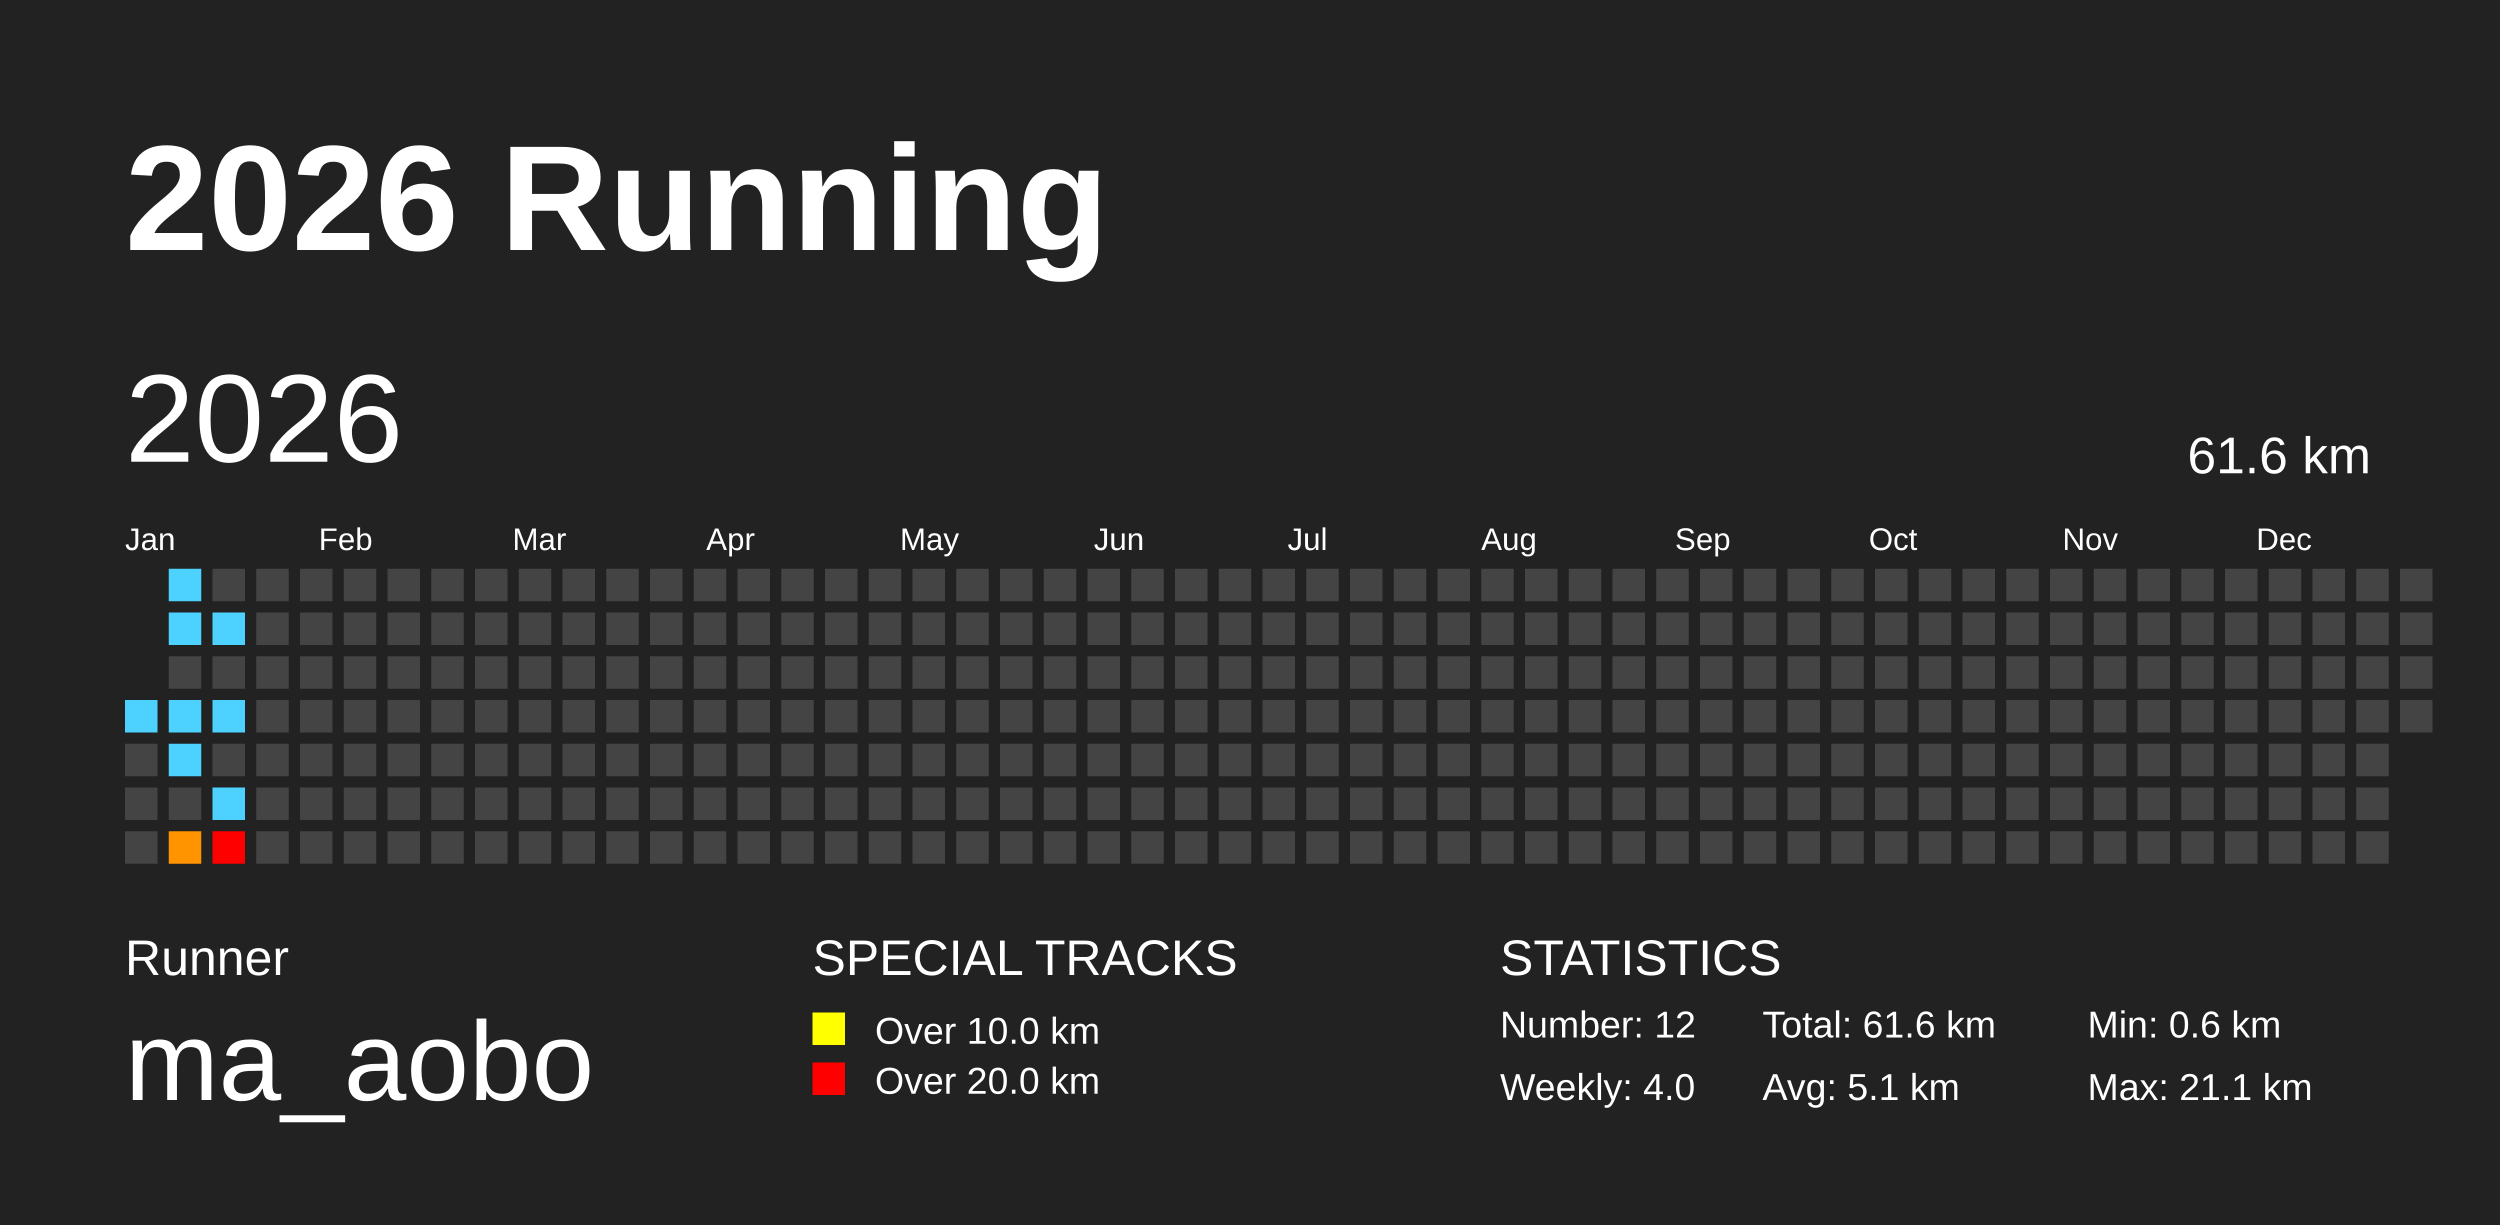
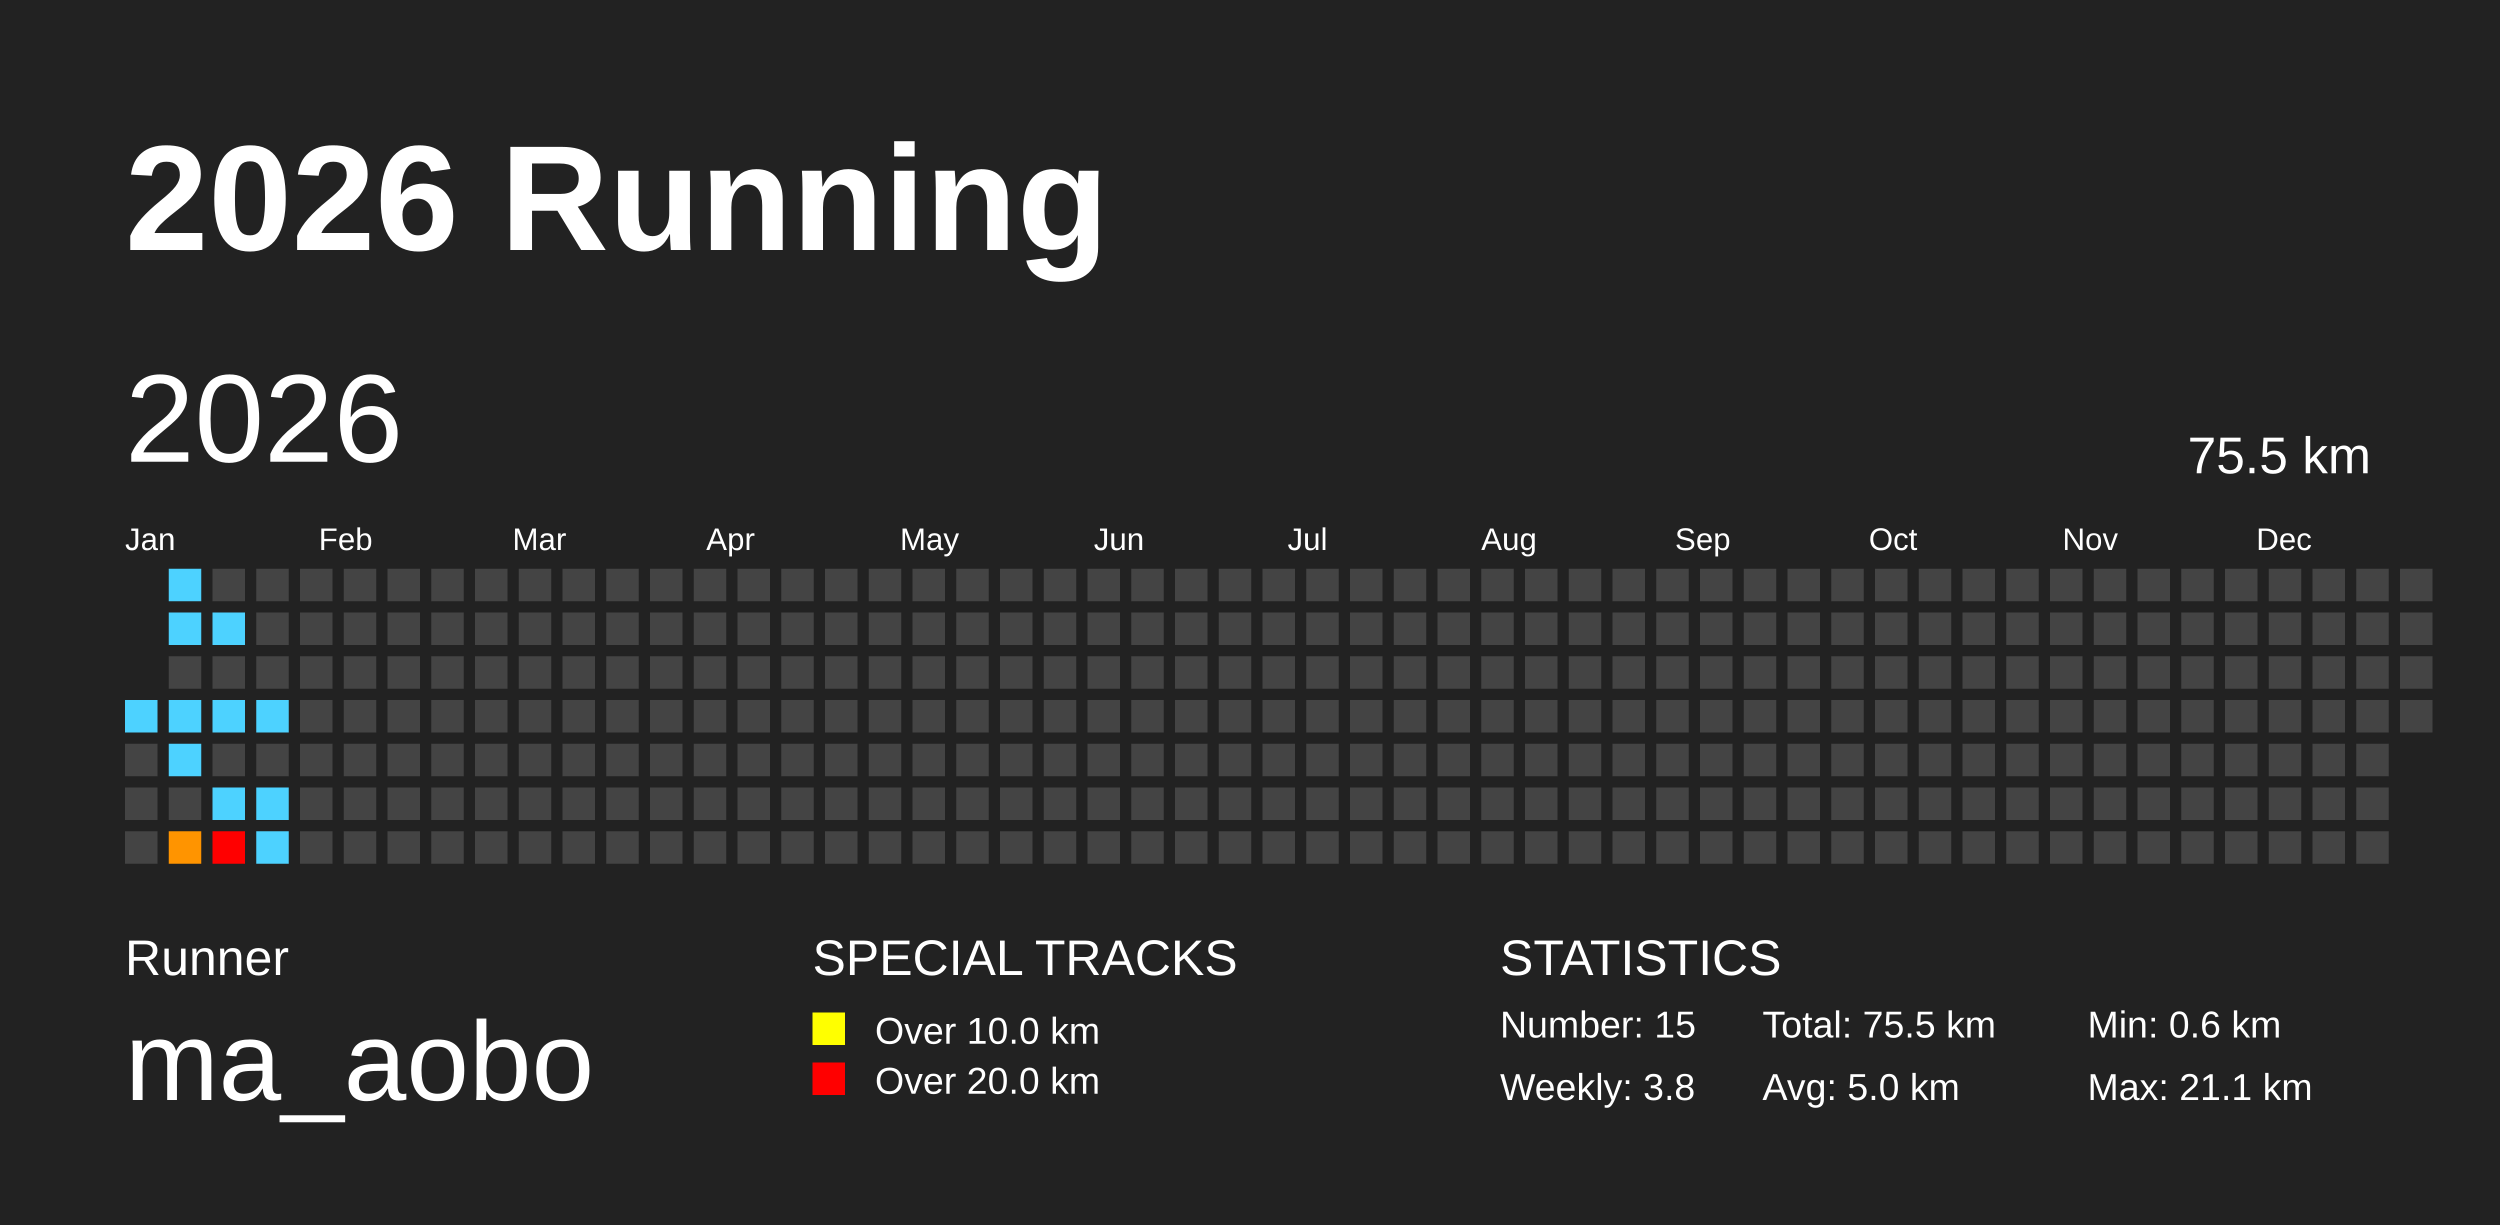
<svg xmlns="http://www.w3.org/2000/svg" baseProfile="full" height="98mm" version="1.1" viewBox="0,0,200,98" width="200mm">
  <defs />
  <rect fill="#222222" height="98" width="200" x="0" y="0" />
  <text fill="#FFFFFF" style="font-size:12px; font-family:Arial; font-weight:bold;" x="10" y="20">2026 Running</text>
  <text fill="#FFFFFF" style="font-size:4px; font-family:Arial" x="10" y="78">Runner</text>
  <text fill="#FFFFFF" style="font-size:9px; font-family:Arial" x="10" y="88">ma_aobo</text>
  <text fill="#FFFFFF" style="font-size:4px; font-family:Arial" x="65" y="78">SPECIAL TRACKS</text>
  <rect fill="yellow" height="2.6" width="2.6" x="65" y="81" />
  <text fill="#FFFFFF" style="font-size:3px; font-family:Arial" x="70" y="83.5">Over 10.0 km</text>
  <rect fill="red" height="2.6" width="2.6" x="65" y="85" />
  <text fill="#FFFFFF" style="font-size:3px; font-family:Arial" x="70" y="87.5">Over 20.0 km</text>
  <text fill="#FFFFFF" style="font-size:4px; font-family:Arial" x="120" y="78">STATISTICS</text>
-   <text fill="#FFFFFF" style="font-size:3px; font-family:Arial" x="120" y="83">Number: 12</text>
-   <text fill="#FFFFFF" style="font-size:3px; font-family:Arial" x="120" y="88">Weekly: 4.0</text>
-   <text fill="#FFFFFF" style="font-size:3px; font-family:Arial" x="141" y="83">Total: 61.6 km</text>
-   <text fill="#FFFFFF" style="font-size:3px; font-family:Arial" x="141" y="88">Avg: 5.1 km</text>
+   <text fill="#FFFFFF" style="font-size:3px; font-family:Arial" x="120" y="83">Number: 15</text>
+   <text fill="#FFFFFF" style="font-size:3px; font-family:Arial" x="120" y="88">Weekly: 3.8</text>
+   <text fill="#FFFFFF" style="font-size:3px; font-family:Arial" x="141" y="83">Total: 75.5 km</text>
+   <text fill="#FFFFFF" style="font-size:3px; font-family:Arial" x="141" y="88">Avg: 5.0 km</text>
  <text fill="#FFFFFF" style="font-size:3px; font-family:Arial" x="167" y="83">Min: 0.6 km</text>
  <text fill="#FFFFFF" style="font-size:3px; font-family:Arial" x="167" y="88">Max: 21.1 km</text>
  <text dominant-baseline="hanging" fill="#FFFFFF" style="font-size:10.0px; font-family:Arial;" x="10" y="30">2026</text>
-   <text dominant-baseline="hanging" fill="#FFFFFF" style="font-size:4.125px; font-family:Arial;" x="175" y="35">61.6 km</text>
+   <text dominant-baseline="hanging" fill="#FFFFFF" style="font-size:4.125px; font-family:Arial;" x="175" y="35">75.5 km</text>
  <text fill="#FFFFFF" style="font-size:2.5px; font-family:Arial" x="10.0" y="44">Jan</text>
  <text fill="#FFFFFF" style="font-size:2.5px; font-family:Arial" x="25.5" y="44">Feb</text>
  <text fill="#FFFFFF" style="font-size:2.5px; font-family:Arial" x="41.0" y="44">Mar</text>
  <text fill="#FFFFFF" style="font-size:2.5px; font-family:Arial" x="56.5" y="44">Apr</text>
  <text fill="#FFFFFF" style="font-size:2.5px; font-family:Arial" x="72.0" y="44">May</text>
  <text fill="#FFFFFF" style="font-size:2.5px; font-family:Arial" x="87.5" y="44">Jun</text>
  <text fill="#FFFFFF" style="font-size:2.5px; font-family:Arial" x="103.0" y="44">Jul</text>
  <text fill="#FFFFFF" style="font-size:2.5px; font-family:Arial" x="118.5" y="44">Aug</text>
  <text fill="#FFFFFF" style="font-size:2.5px; font-family:Arial" x="134.0" y="44">Sep</text>
  <text fill="#FFFFFF" style="font-size:2.5px; font-family:Arial" x="149.5" y="44">Oct</text>
  <text fill="#FFFFFF" style="font-size:2.5px; font-family:Arial" x="165.0" y="44">Nov</text>
  <text fill="#FFFFFF" style="font-size:2.5px; font-family:Arial" x="180.5" y="44">Dec</text>
  <rect fill="#4dd2ff" height="2.6" width="2.6" x="10.0" y="56.0" />
  <rect fill="#444444" height="2.6" width="2.6" x="10.0" y="59.5" />
  <rect fill="#444444" height="2.6" width="2.6" x="10.0" y="63.0" />
  <rect fill="#444444" height="2.6" width="2.6" x="10.0" y="66.5" />
  <rect fill="#4dd2ff" height="2.6" width="2.6" x="13.5" y="45.5" />
  <rect fill="#4dd2ff" height="2.6" width="2.6" x="13.5" y="49.0" />
  <rect fill="#444444" height="2.6" width="2.6" x="13.5" y="52.5" />
  <rect fill="#4dd2ff" height="2.6" width="2.6" x="13.5" y="56.0" />
  <rect fill="#4dd2ff" height="2.6" width="2.6" x="13.5" y="59.5" />
  <rect fill="#444444" height="2.6" width="2.6" x="13.5" y="63.0" />
  <rect fill="#ff9400" height="2.6" width="2.6" x="13.5" y="66.5" />
  <rect fill="#444444" height="2.6" width="2.6" x="17.0" y="45.5" />
  <rect fill="#4dd2ff" height="2.6" width="2.6" x="17.0" y="49.0" />
  <rect fill="#444444" height="2.6" width="2.6" x="17.0" y="52.5" />
  <rect fill="#4dd2ff" height="2.6" width="2.6" x="17.0" y="56.0" />
  <rect fill="#444444" height="2.6" width="2.6" x="17.0" y="59.5" />
  <rect fill="#4dd2ff" height="2.6" width="2.6" x="17.0" y="63.0" />
  <rect fill="red" height="2.6" width="2.6" x="17.0" y="66.5" />
  <rect fill="#444444" height="2.6" width="2.6" x="20.5" y="45.5" />
  <rect fill="#444444" height="2.6" width="2.6" x="20.5" y="49.0" />
  <rect fill="#444444" height="2.6" width="2.6" x="20.5" y="52.5" />
-   <rect fill="#444444" height="2.6" width="2.6" x="20.5" y="56.0" />
+   <rect fill="#4dd2ff" height="2.6" width="2.6" x="20.5" y="56.0" />
  <rect fill="#444444" height="2.6" width="2.6" x="20.5" y="59.5" />
-   <rect fill="#444444" height="2.6" width="2.6" x="20.5" y="63.0" />
-   <rect fill="#444444" height="2.6" width="2.6" x="20.5" y="66.5" />
+   <rect fill="#4dd2ff" height="2.6" width="2.6" x="20.5" y="63.0" />
+   <rect fill="#4dd2ff" height="2.6" width="2.6" x="20.5" y="66.5" />
  <rect fill="#444444" height="2.6" width="2.6" x="24.0" y="45.5" />
  <rect fill="#444444" height="2.6" width="2.6" x="24.0" y="49.0" />
  <rect fill="#444444" height="2.6" width="2.6" x="24.0" y="52.5" />
  <rect fill="#444444" height="2.6" width="2.6" x="24.0" y="56.0" />
  <rect fill="#444444" height="2.6" width="2.6" x="24.0" y="59.5" />
  <rect fill="#444444" height="2.6" width="2.6" x="24.0" y="63.0" />
  <rect fill="#444444" height="2.6" width="2.6" x="24.0" y="66.5" />
  <rect fill="#444444" height="2.6" width="2.6" x="27.5" y="45.5" />
  <rect fill="#444444" height="2.6" width="2.6" x="27.5" y="49.0" />
  <rect fill="#444444" height="2.6" width="2.6" x="27.5" y="52.5" />
  <rect fill="#444444" height="2.6" width="2.6" x="27.5" y="56.0" />
  <rect fill="#444444" height="2.6" width="2.6" x="27.5" y="59.5" />
  <rect fill="#444444" height="2.6" width="2.6" x="27.5" y="63.0" />
  <rect fill="#444444" height="2.6" width="2.6" x="27.5" y="66.5" />
  <rect fill="#444444" height="2.6" width="2.6" x="31.0" y="45.5" />
  <rect fill="#444444" height="2.6" width="2.6" x="31.0" y="49.0" />
  <rect fill="#444444" height="2.6" width="2.6" x="31.0" y="52.5" />
  <rect fill="#444444" height="2.6" width="2.6" x="31.0" y="56.0" />
  <rect fill="#444444" height="2.6" width="2.6" x="31.0" y="59.5" />
  <rect fill="#444444" height="2.6" width="2.6" x="31.0" y="63.0" />
  <rect fill="#444444" height="2.6" width="2.6" x="31.0" y="66.5" />
  <rect fill="#444444" height="2.6" width="2.6" x="34.5" y="45.5" />
  <rect fill="#444444" height="2.6" width="2.6" x="34.5" y="49.0" />
  <rect fill="#444444" height="2.6" width="2.6" x="34.5" y="52.5" />
  <rect fill="#444444" height="2.6" width="2.6" x="34.5" y="56.0" />
  <rect fill="#444444" height="2.6" width="2.6" x="34.5" y="59.5" />
  <rect fill="#444444" height="2.6" width="2.6" x="34.5" y="63.0" />
  <rect fill="#444444" height="2.6" width="2.6" x="34.5" y="66.5" />
  <rect fill="#444444" height="2.6" width="2.6" x="38.0" y="45.5" />
  <rect fill="#444444" height="2.6" width="2.6" x="38.0" y="49.0" />
  <rect fill="#444444" height="2.6" width="2.6" x="38.0" y="52.5" />
  <rect fill="#444444" height="2.6" width="2.6" x="38.0" y="56.0" />
  <rect fill="#444444" height="2.6" width="2.6" x="38.0" y="59.5" />
  <rect fill="#444444" height="2.6" width="2.6" x="38.0" y="63.0" />
  <rect fill="#444444" height="2.6" width="2.6" x="38.0" y="66.5" />
  <rect fill="#444444" height="2.6" width="2.6" x="41.5" y="45.5" />
  <rect fill="#444444" height="2.6" width="2.6" x="41.5" y="49.0" />
  <rect fill="#444444" height="2.6" width="2.6" x="41.5" y="52.5" />
  <rect fill="#444444" height="2.6" width="2.6" x="41.5" y="56.0" />
  <rect fill="#444444" height="2.6" width="2.6" x="41.5" y="59.5" />
  <rect fill="#444444" height="2.6" width="2.6" x="41.5" y="63.0" />
  <rect fill="#444444" height="2.6" width="2.6" x="41.5" y="66.5" />
  <rect fill="#444444" height="2.6" width="2.6" x="45.0" y="45.5" />
  <rect fill="#444444" height="2.6" width="2.6" x="45.0" y="49.0" />
  <rect fill="#444444" height="2.6" width="2.6" x="45.0" y="52.5" />
  <rect fill="#444444" height="2.6" width="2.6" x="45.0" y="56.0" />
  <rect fill="#444444" height="2.6" width="2.6" x="45.0" y="59.5" />
  <rect fill="#444444" height="2.6" width="2.6" x="45.0" y="63.0" />
  <rect fill="#444444" height="2.6" width="2.6" x="45.0" y="66.5" />
  <rect fill="#444444" height="2.6" width="2.6" x="48.5" y="45.5" />
  <rect fill="#444444" height="2.6" width="2.6" x="48.5" y="49.0" />
  <rect fill="#444444" height="2.6" width="2.6" x="48.5" y="52.5" />
  <rect fill="#444444" height="2.6" width="2.6" x="48.5" y="56.0" />
  <rect fill="#444444" height="2.6" width="2.6" x="48.5" y="59.5" />
  <rect fill="#444444" height="2.6" width="2.6" x="48.5" y="63.0" />
  <rect fill="#444444" height="2.6" width="2.6" x="48.5" y="66.5" />
  <rect fill="#444444" height="2.6" width="2.6" x="52.0" y="45.5" />
  <rect fill="#444444" height="2.6" width="2.6" x="52.0" y="49.0" />
  <rect fill="#444444" height="2.6" width="2.6" x="52.0" y="52.5" />
  <rect fill="#444444" height="2.6" width="2.6" x="52.0" y="56.0" />
  <rect fill="#444444" height="2.6" width="2.6" x="52.0" y="59.5" />
  <rect fill="#444444" height="2.6" width="2.6" x="52.0" y="63.0" />
  <rect fill="#444444" height="2.6" width="2.6" x="52.0" y="66.5" />
  <rect fill="#444444" height="2.6" width="2.6" x="55.5" y="45.5" />
  <rect fill="#444444" height="2.6" width="2.6" x="55.5" y="49.0" />
  <rect fill="#444444" height="2.6" width="2.6" x="55.5" y="52.5" />
  <rect fill="#444444" height="2.6" width="2.6" x="55.5" y="56.0" />
  <rect fill="#444444" height="2.6" width="2.6" x="55.5" y="59.5" />
  <rect fill="#444444" height="2.6" width="2.6" x="55.5" y="63.0" />
  <rect fill="#444444" height="2.6" width="2.6" x="55.5" y="66.5" />
  <rect fill="#444444" height="2.6" width="2.6" x="59.0" y="45.5" />
  <rect fill="#444444" height="2.6" width="2.6" x="59.0" y="49.0" />
  <rect fill="#444444" height="2.6" width="2.6" x="59.0" y="52.5" />
  <rect fill="#444444" height="2.6" width="2.6" x="59.0" y="56.0" />
  <rect fill="#444444" height="2.6" width="2.6" x="59.0" y="59.5" />
  <rect fill="#444444" height="2.6" width="2.6" x="59.0" y="63.0" />
  <rect fill="#444444" height="2.6" width="2.6" x="59.0" y="66.5" />
  <rect fill="#444444" height="2.6" width="2.6" x="62.5" y="45.5" />
  <rect fill="#444444" height="2.6" width="2.6" x="62.5" y="49.0" />
  <rect fill="#444444" height="2.6" width="2.6" x="62.5" y="52.5" />
  <rect fill="#444444" height="2.6" width="2.6" x="62.5" y="56.0" />
  <rect fill="#444444" height="2.6" width="2.6" x="62.5" y="59.5" />
  <rect fill="#444444" height="2.6" width="2.6" x="62.5" y="63.0" />
  <rect fill="#444444" height="2.6" width="2.6" x="62.5" y="66.5" />
  <rect fill="#444444" height="2.6" width="2.6" x="66.0" y="45.5" />
  <rect fill="#444444" height="2.6" width="2.6" x="66.0" y="49.0" />
  <rect fill="#444444" height="2.6" width="2.6" x="66.0" y="52.5" />
  <rect fill="#444444" height="2.6" width="2.6" x="66.0" y="56.0" />
  <rect fill="#444444" height="2.6" width="2.6" x="66.0" y="59.5" />
  <rect fill="#444444" height="2.6" width="2.6" x="66.0" y="63.0" />
  <rect fill="#444444" height="2.6" width="2.6" x="66.0" y="66.5" />
  <rect fill="#444444" height="2.6" width="2.6" x="69.5" y="45.5" />
  <rect fill="#444444" height="2.6" width="2.6" x="69.5" y="49.0" />
  <rect fill="#444444" height="2.6" width="2.6" x="69.5" y="52.5" />
  <rect fill="#444444" height="2.6" width="2.6" x="69.5" y="56.0" />
  <rect fill="#444444" height="2.6" width="2.6" x="69.5" y="59.5" />
  <rect fill="#444444" height="2.6" width="2.6" x="69.5" y="63.0" />
  <rect fill="#444444" height="2.6" width="2.6" x="69.5" y="66.5" />
  <rect fill="#444444" height="2.6" width="2.6" x="73.0" y="45.5" />
  <rect fill="#444444" height="2.6" width="2.6" x="73.0" y="49.0" />
  <rect fill="#444444" height="2.6" width="2.6" x="73.0" y="52.5" />
  <rect fill="#444444" height="2.6" width="2.6" x="73.0" y="56.0" />
  <rect fill="#444444" height="2.6" width="2.6" x="73.0" y="59.5" />
  <rect fill="#444444" height="2.6" width="2.6" x="73.0" y="63.0" />
  <rect fill="#444444" height="2.6" width="2.6" x="73.0" y="66.5" />
  <rect fill="#444444" height="2.6" width="2.6" x="76.5" y="45.5" />
  <rect fill="#444444" height="2.6" width="2.6" x="76.5" y="49.0" />
  <rect fill="#444444" height="2.6" width="2.6" x="76.5" y="52.5" />
  <rect fill="#444444" height="2.6" width="2.6" x="76.5" y="56.0" />
  <rect fill="#444444" height="2.6" width="2.6" x="76.5" y="59.5" />
  <rect fill="#444444" height="2.6" width="2.6" x="76.5" y="63.0" />
  <rect fill="#444444" height="2.6" width="2.6" x="76.5" y="66.5" />
  <rect fill="#444444" height="2.6" width="2.6" x="80.0" y="45.5" />
  <rect fill="#444444" height="2.6" width="2.6" x="80.0" y="49.0" />
  <rect fill="#444444" height="2.6" width="2.6" x="80.0" y="52.5" />
  <rect fill="#444444" height="2.6" width="2.6" x="80.0" y="56.0" />
  <rect fill="#444444" height="2.6" width="2.6" x="80.0" y="59.5" />
  <rect fill="#444444" height="2.6" width="2.6" x="80.0" y="63.0" />
  <rect fill="#444444" height="2.6" width="2.6" x="80.0" y="66.5" />
  <rect fill="#444444" height="2.6" width="2.6" x="83.5" y="45.5" />
  <rect fill="#444444" height="2.6" width="2.6" x="83.5" y="49.0" />
  <rect fill="#444444" height="2.6" width="2.6" x="83.5" y="52.5" />
  <rect fill="#444444" height="2.6" width="2.6" x="83.5" y="56.0" />
  <rect fill="#444444" height="2.6" width="2.6" x="83.5" y="59.5" />
  <rect fill="#444444" height="2.6" width="2.6" x="83.5" y="63.0" />
  <rect fill="#444444" height="2.6" width="2.6" x="83.5" y="66.5" />
  <rect fill="#444444" height="2.6" width="2.6" x="87.0" y="45.5" />
  <rect fill="#444444" height="2.6" width="2.6" x="87.0" y="49.0" />
  <rect fill="#444444" height="2.6" width="2.6" x="87.0" y="52.5" />
  <rect fill="#444444" height="2.6" width="2.6" x="87.0" y="56.0" />
  <rect fill="#444444" height="2.6" width="2.6" x="87.0" y="59.5" />
  <rect fill="#444444" height="2.6" width="2.6" x="87.0" y="63.0" />
  <rect fill="#444444" height="2.6" width="2.6" x="87.0" y="66.5" />
  <rect fill="#444444" height="2.6" width="2.6" x="90.5" y="45.5" />
  <rect fill="#444444" height="2.6" width="2.6" x="90.5" y="49.0" />
  <rect fill="#444444" height="2.6" width="2.6" x="90.5" y="52.5" />
  <rect fill="#444444" height="2.6" width="2.6" x="90.5" y="56.0" />
  <rect fill="#444444" height="2.6" width="2.6" x="90.5" y="59.5" />
  <rect fill="#444444" height="2.6" width="2.6" x="90.5" y="63.0" />
  <rect fill="#444444" height="2.6" width="2.6" x="90.5" y="66.5" />
  <rect fill="#444444" height="2.6" width="2.6" x="94.0" y="45.5" />
  <rect fill="#444444" height="2.6" width="2.6" x="94.0" y="49.0" />
  <rect fill="#444444" height="2.6" width="2.6" x="94.0" y="52.5" />
  <rect fill="#444444" height="2.6" width="2.6" x="94.0" y="56.0" />
  <rect fill="#444444" height="2.6" width="2.6" x="94.0" y="59.5" />
  <rect fill="#444444" height="2.6" width="2.6" x="94.0" y="63.0" />
  <rect fill="#444444" height="2.6" width="2.6" x="94.0" y="66.5" />
  <rect fill="#444444" height="2.6" width="2.6" x="97.5" y="45.5" />
  <rect fill="#444444" height="2.6" width="2.6" x="97.5" y="49.0" />
  <rect fill="#444444" height="2.6" width="2.6" x="97.5" y="52.5" />
  <rect fill="#444444" height="2.6" width="2.6" x="97.5" y="56.0" />
  <rect fill="#444444" height="2.6" width="2.6" x="97.5" y="59.5" />
  <rect fill="#444444" height="2.6" width="2.6" x="97.5" y="63.0" />
  <rect fill="#444444" height="2.6" width="2.6" x="97.5" y="66.5" />
  <rect fill="#444444" height="2.6" width="2.6" x="101.0" y="45.5" />
  <rect fill="#444444" height="2.6" width="2.6" x="101.0" y="49.0" />
  <rect fill="#444444" height="2.6" width="2.6" x="101.0" y="52.5" />
  <rect fill="#444444" height="2.6" width="2.6" x="101.0" y="56.0" />
  <rect fill="#444444" height="2.6" width="2.6" x="101.0" y="59.5" />
  <rect fill="#444444" height="2.6" width="2.6" x="101.0" y="63.0" />
  <rect fill="#444444" height="2.6" width="2.6" x="101.0" y="66.5" />
  <rect fill="#444444" height="2.6" width="2.6" x="104.5" y="45.5" />
  <rect fill="#444444" height="2.6" width="2.6" x="104.5" y="49.0" />
  <rect fill="#444444" height="2.6" width="2.6" x="104.5" y="52.5" />
  <rect fill="#444444" height="2.6" width="2.6" x="104.5" y="56.0" />
  <rect fill="#444444" height="2.6" width="2.6" x="104.5" y="59.5" />
  <rect fill="#444444" height="2.6" width="2.6" x="104.5" y="63.0" />
  <rect fill="#444444" height="2.6" width="2.6" x="104.5" y="66.5" />
  <rect fill="#444444" height="2.6" width="2.6" x="108.0" y="45.5" />
  <rect fill="#444444" height="2.6" width="2.6" x="108.0" y="49.0" />
  <rect fill="#444444" height="2.6" width="2.6" x="108.0" y="52.5" />
  <rect fill="#444444" height="2.6" width="2.6" x="108.0" y="56.0" />
  <rect fill="#444444" height="2.6" width="2.6" x="108.0" y="59.5" />
  <rect fill="#444444" height="2.6" width="2.6" x="108.0" y="63.0" />
  <rect fill="#444444" height="2.6" width="2.6" x="108.0" y="66.5" />
  <rect fill="#444444" height="2.6" width="2.6" x="111.5" y="45.5" />
  <rect fill="#444444" height="2.6" width="2.6" x="111.5" y="49.0" />
  <rect fill="#444444" height="2.6" width="2.6" x="111.5" y="52.5" />
  <rect fill="#444444" height="2.6" width="2.6" x="111.5" y="56.0" />
  <rect fill="#444444" height="2.6" width="2.6" x="111.5" y="59.5" />
  <rect fill="#444444" height="2.6" width="2.6" x="111.5" y="63.0" />
  <rect fill="#444444" height="2.6" width="2.6" x="111.5" y="66.5" />
  <rect fill="#444444" height="2.6" width="2.6" x="115.0" y="45.5" />
  <rect fill="#444444" height="2.6" width="2.6" x="115.0" y="49.0" />
  <rect fill="#444444" height="2.6" width="2.6" x="115.0" y="52.5" />
  <rect fill="#444444" height="2.6" width="2.6" x="115.0" y="56.0" />
  <rect fill="#444444" height="2.6" width="2.6" x="115.0" y="59.5" />
  <rect fill="#444444" height="2.6" width="2.6" x="115.0" y="63.0" />
  <rect fill="#444444" height="2.6" width="2.6" x="115.0" y="66.5" />
  <rect fill="#444444" height="2.6" width="2.6" x="118.5" y="45.5" />
  <rect fill="#444444" height="2.6" width="2.6" x="118.5" y="49.0" />
  <rect fill="#444444" height="2.6" width="2.6" x="118.5" y="52.5" />
  <rect fill="#444444" height="2.6" width="2.6" x="118.5" y="56.0" />
  <rect fill="#444444" height="2.6" width="2.6" x="118.5" y="59.5" />
  <rect fill="#444444" height="2.6" width="2.6" x="118.5" y="63.0" />
  <rect fill="#444444" height="2.6" width="2.6" x="118.5" y="66.5" />
  <rect fill="#444444" height="2.6" width="2.6" x="122.0" y="45.5" />
  <rect fill="#444444" height="2.6" width="2.6" x="122.0" y="49.0" />
  <rect fill="#444444" height="2.6" width="2.6" x="122.0" y="52.5" />
  <rect fill="#444444" height="2.6" width="2.6" x="122.0" y="56.0" />
  <rect fill="#444444" height="2.6" width="2.6" x="122.0" y="59.5" />
  <rect fill="#444444" height="2.6" width="2.6" x="122.0" y="63.0" />
  <rect fill="#444444" height="2.6" width="2.6" x="122.0" y="66.5" />
  <rect fill="#444444" height="2.6" width="2.6" x="125.5" y="45.5" />
  <rect fill="#444444" height="2.6" width="2.6" x="125.5" y="49.0" />
  <rect fill="#444444" height="2.6" width="2.6" x="125.5" y="52.5" />
  <rect fill="#444444" height="2.6" width="2.6" x="125.5" y="56.0" />
  <rect fill="#444444" height="2.6" width="2.6" x="125.5" y="59.5" />
  <rect fill="#444444" height="2.6" width="2.6" x="125.5" y="63.0" />
  <rect fill="#444444" height="2.6" width="2.6" x="125.5" y="66.5" />
  <rect fill="#444444" height="2.6" width="2.6" x="129.0" y="45.5" />
  <rect fill="#444444" height="2.6" width="2.6" x="129.0" y="49.0" />
  <rect fill="#444444" height="2.6" width="2.6" x="129.0" y="52.5" />
  <rect fill="#444444" height="2.6" width="2.6" x="129.0" y="56.0" />
  <rect fill="#444444" height="2.6" width="2.6" x="129.0" y="59.5" />
  <rect fill="#444444" height="2.6" width="2.6" x="129.0" y="63.0" />
  <rect fill="#444444" height="2.6" width="2.6" x="129.0" y="66.5" />
  <rect fill="#444444" height="2.6" width="2.6" x="132.5" y="45.5" />
  <rect fill="#444444" height="2.6" width="2.6" x="132.5" y="49.0" />
  <rect fill="#444444" height="2.6" width="2.6" x="132.5" y="52.5" />
  <rect fill="#444444" height="2.6" width="2.6" x="132.5" y="56.0" />
  <rect fill="#444444" height="2.6" width="2.6" x="132.5" y="59.5" />
  <rect fill="#444444" height="2.6" width="2.6" x="132.5" y="63.0" />
  <rect fill="#444444" height="2.6" width="2.6" x="132.5" y="66.5" />
  <rect fill="#444444" height="2.6" width="2.6" x="136.0" y="45.5" />
  <rect fill="#444444" height="2.6" width="2.6" x="136.0" y="49.0" />
  <rect fill="#444444" height="2.6" width="2.6" x="136.0" y="52.5" />
  <rect fill="#444444" height="2.6" width="2.6" x="136.0" y="56.0" />
  <rect fill="#444444" height="2.6" width="2.6" x="136.0" y="59.5" />
  <rect fill="#444444" height="2.6" width="2.6" x="136.0" y="63.0" />
  <rect fill="#444444" height="2.6" width="2.6" x="136.0" y="66.5" />
  <rect fill="#444444" height="2.6" width="2.6" x="139.5" y="45.5" />
  <rect fill="#444444" height="2.6" width="2.6" x="139.5" y="49.0" />
  <rect fill="#444444" height="2.6" width="2.6" x="139.5" y="52.5" />
  <rect fill="#444444" height="2.6" width="2.6" x="139.5" y="56.0" />
  <rect fill="#444444" height="2.6" width="2.6" x="139.5" y="59.5" />
  <rect fill="#444444" height="2.6" width="2.6" x="139.5" y="63.0" />
  <rect fill="#444444" height="2.6" width="2.6" x="139.5" y="66.5" />
  <rect fill="#444444" height="2.6" width="2.6" x="143.0" y="45.5" />
  <rect fill="#444444" height="2.6" width="2.6" x="143.0" y="49.0" />
  <rect fill="#444444" height="2.6" width="2.6" x="143.0" y="52.5" />
  <rect fill="#444444" height="2.6" width="2.6" x="143.0" y="56.0" />
  <rect fill="#444444" height="2.6" width="2.6" x="143.0" y="59.5" />
  <rect fill="#444444" height="2.6" width="2.6" x="143.0" y="63.0" />
  <rect fill="#444444" height="2.6" width="2.6" x="143.0" y="66.5" />
  <rect fill="#444444" height="2.6" width="2.6" x="146.5" y="45.5" />
  <rect fill="#444444" height="2.6" width="2.6" x="146.5" y="49.0" />
  <rect fill="#444444" height="2.6" width="2.6" x="146.5" y="52.5" />
  <rect fill="#444444" height="2.6" width="2.6" x="146.5" y="56.0" />
  <rect fill="#444444" height="2.6" width="2.6" x="146.5" y="59.5" />
  <rect fill="#444444" height="2.6" width="2.6" x="146.5" y="63.0" />
  <rect fill="#444444" height="2.6" width="2.6" x="146.5" y="66.5" />
  <rect fill="#444444" height="2.6" width="2.6" x="150.0" y="45.5" />
  <rect fill="#444444" height="2.6" width="2.6" x="150.0" y="49.0" />
  <rect fill="#444444" height="2.6" width="2.6" x="150.0" y="52.5" />
  <rect fill="#444444" height="2.6" width="2.6" x="150.0" y="56.0" />
  <rect fill="#444444" height="2.6" width="2.6" x="150.0" y="59.5" />
  <rect fill="#444444" height="2.6" width="2.6" x="150.0" y="63.0" />
  <rect fill="#444444" height="2.6" width="2.6" x="150.0" y="66.5" />
  <rect fill="#444444" height="2.6" width="2.6" x="153.5" y="45.5" />
  <rect fill="#444444" height="2.6" width="2.6" x="153.5" y="49.0" />
  <rect fill="#444444" height="2.6" width="2.6" x="153.5" y="52.5" />
  <rect fill="#444444" height="2.6" width="2.6" x="153.5" y="56.0" />
  <rect fill="#444444" height="2.6" width="2.6" x="153.5" y="59.5" />
  <rect fill="#444444" height="2.6" width="2.6" x="153.5" y="63.0" />
  <rect fill="#444444" height="2.6" width="2.6" x="153.5" y="66.5" />
  <rect fill="#444444" height="2.6" width="2.6" x="157.0" y="45.5" />
  <rect fill="#444444" height="2.6" width="2.6" x="157.0" y="49.0" />
  <rect fill="#444444" height="2.6" width="2.6" x="157.0" y="52.5" />
  <rect fill="#444444" height="2.6" width="2.6" x="157.0" y="56.0" />
  <rect fill="#444444" height="2.6" width="2.6" x="157.0" y="59.5" />
  <rect fill="#444444" height="2.6" width="2.6" x="157.0" y="63.0" />
  <rect fill="#444444" height="2.6" width="2.6" x="157.0" y="66.5" />
  <rect fill="#444444" height="2.6" width="2.6" x="160.5" y="45.5" />
  <rect fill="#444444" height="2.6" width="2.6" x="160.5" y="49.0" />
  <rect fill="#444444" height="2.6" width="2.6" x="160.5" y="52.5" />
  <rect fill="#444444" height="2.6" width="2.6" x="160.5" y="56.0" />
  <rect fill="#444444" height="2.6" width="2.6" x="160.5" y="59.5" />
  <rect fill="#444444" height="2.6" width="2.6" x="160.5" y="63.0" />
  <rect fill="#444444" height="2.6" width="2.6" x="160.5" y="66.5" />
  <rect fill="#444444" height="2.6" width="2.6" x="164.0" y="45.5" />
  <rect fill="#444444" height="2.6" width="2.6" x="164.0" y="49.0" />
  <rect fill="#444444" height="2.6" width="2.6" x="164.0" y="52.5" />
  <rect fill="#444444" height="2.6" width="2.6" x="164.0" y="56.0" />
  <rect fill="#444444" height="2.6" width="2.6" x="164.0" y="59.5" />
  <rect fill="#444444" height="2.6" width="2.6" x="164.0" y="63.0" />
  <rect fill="#444444" height="2.6" width="2.6" x="164.0" y="66.5" />
  <rect fill="#444444" height="2.6" width="2.6" x="167.5" y="45.5" />
  <rect fill="#444444" height="2.6" width="2.6" x="167.5" y="49.0" />
  <rect fill="#444444" height="2.6" width="2.6" x="167.5" y="52.5" />
  <rect fill="#444444" height="2.6" width="2.6" x="167.5" y="56.0" />
  <rect fill="#444444" height="2.6" width="2.6" x="167.5" y="59.5" />
  <rect fill="#444444" height="2.6" width="2.6" x="167.5" y="63.0" />
  <rect fill="#444444" height="2.6" width="2.6" x="167.5" y="66.5" />
  <rect fill="#444444" height="2.6" width="2.6" x="171.0" y="45.5" />
  <rect fill="#444444" height="2.6" width="2.6" x="171.0" y="49.0" />
  <rect fill="#444444" height="2.6" width="2.6" x="171.0" y="52.5" />
  <rect fill="#444444" height="2.6" width="2.6" x="171.0" y="56.0" />
  <rect fill="#444444" height="2.6" width="2.6" x="171.0" y="59.5" />
  <rect fill="#444444" height="2.6" width="2.6" x="171.0" y="63.0" />
  <rect fill="#444444" height="2.6" width="2.6" x="171.0" y="66.5" />
  <rect fill="#444444" height="2.6" width="2.6" x="174.5" y="45.5" />
  <rect fill="#444444" height="2.6" width="2.6" x="174.5" y="49.0" />
  <rect fill="#444444" height="2.6" width="2.6" x="174.5" y="52.5" />
  <rect fill="#444444" height="2.6" width="2.6" x="174.5" y="56.0" />
  <rect fill="#444444" height="2.6" width="2.6" x="174.5" y="59.5" />
  <rect fill="#444444" height="2.6" width="2.6" x="174.5" y="63.0" />
  <rect fill="#444444" height="2.6" width="2.6" x="174.5" y="66.5" />
  <rect fill="#444444" height="2.6" width="2.6" x="178.0" y="45.5" />
  <rect fill="#444444" height="2.6" width="2.6" x="178.0" y="49.0" />
  <rect fill="#444444" height="2.6" width="2.6" x="178.0" y="52.5" />
  <rect fill="#444444" height="2.6" width="2.6" x="178.0" y="56.0" />
  <rect fill="#444444" height="2.6" width="2.6" x="178.0" y="59.5" />
  <rect fill="#444444" height="2.6" width="2.6" x="178.0" y="63.0" />
  <rect fill="#444444" height="2.6" width="2.6" x="178.0" y="66.5" />
  <rect fill="#444444" height="2.6" width="2.6" x="181.5" y="45.5" />
  <rect fill="#444444" height="2.6" width="2.6" x="181.5" y="49.0" />
  <rect fill="#444444" height="2.6" width="2.6" x="181.5" y="52.5" />
  <rect fill="#444444" height="2.6" width="2.6" x="181.5" y="56.0" />
  <rect fill="#444444" height="2.6" width="2.6" x="181.5" y="59.5" />
  <rect fill="#444444" height="2.6" width="2.6" x="181.5" y="63.0" />
  <rect fill="#444444" height="2.6" width="2.6" x="181.5" y="66.5" />
  <rect fill="#444444" height="2.6" width="2.6" x="185.0" y="45.5" />
  <rect fill="#444444" height="2.6" width="2.6" x="185.0" y="49.0" />
  <rect fill="#444444" height="2.6" width="2.6" x="185.0" y="52.5" />
  <rect fill="#444444" height="2.6" width="2.6" x="185.0" y="56.0" />
  <rect fill="#444444" height="2.6" width="2.6" x="185.0" y="59.5" />
  <rect fill="#444444" height="2.6" width="2.6" x="185.0" y="63.0" />
  <rect fill="#444444" height="2.6" width="2.6" x="185.0" y="66.5" />
  <rect fill="#444444" height="2.6" width="2.6" x="188.5" y="45.5" />
  <rect fill="#444444" height="2.6" width="2.6" x="188.5" y="49.0" />
  <rect fill="#444444" height="2.6" width="2.6" x="188.5" y="52.5" />
  <rect fill="#444444" height="2.6" width="2.6" x="188.5" y="56.0" />
  <rect fill="#444444" height="2.6" width="2.6" x="188.5" y="59.5" />
  <rect fill="#444444" height="2.6" width="2.6" x="188.5" y="63.0" />
  <rect fill="#444444" height="2.6" width="2.6" x="188.5" y="66.5" />
  <rect fill="#444444" height="2.6" width="2.6" x="192.0" y="45.5" />
  <rect fill="#444444" height="2.6" width="2.6" x="192.0" y="49.0" />
  <rect fill="#444444" height="2.6" width="2.6" x="192.0" y="52.5" />
  <rect fill="#444444" height="2.6" width="2.6" x="192.0" y="56.0" />
</svg>
